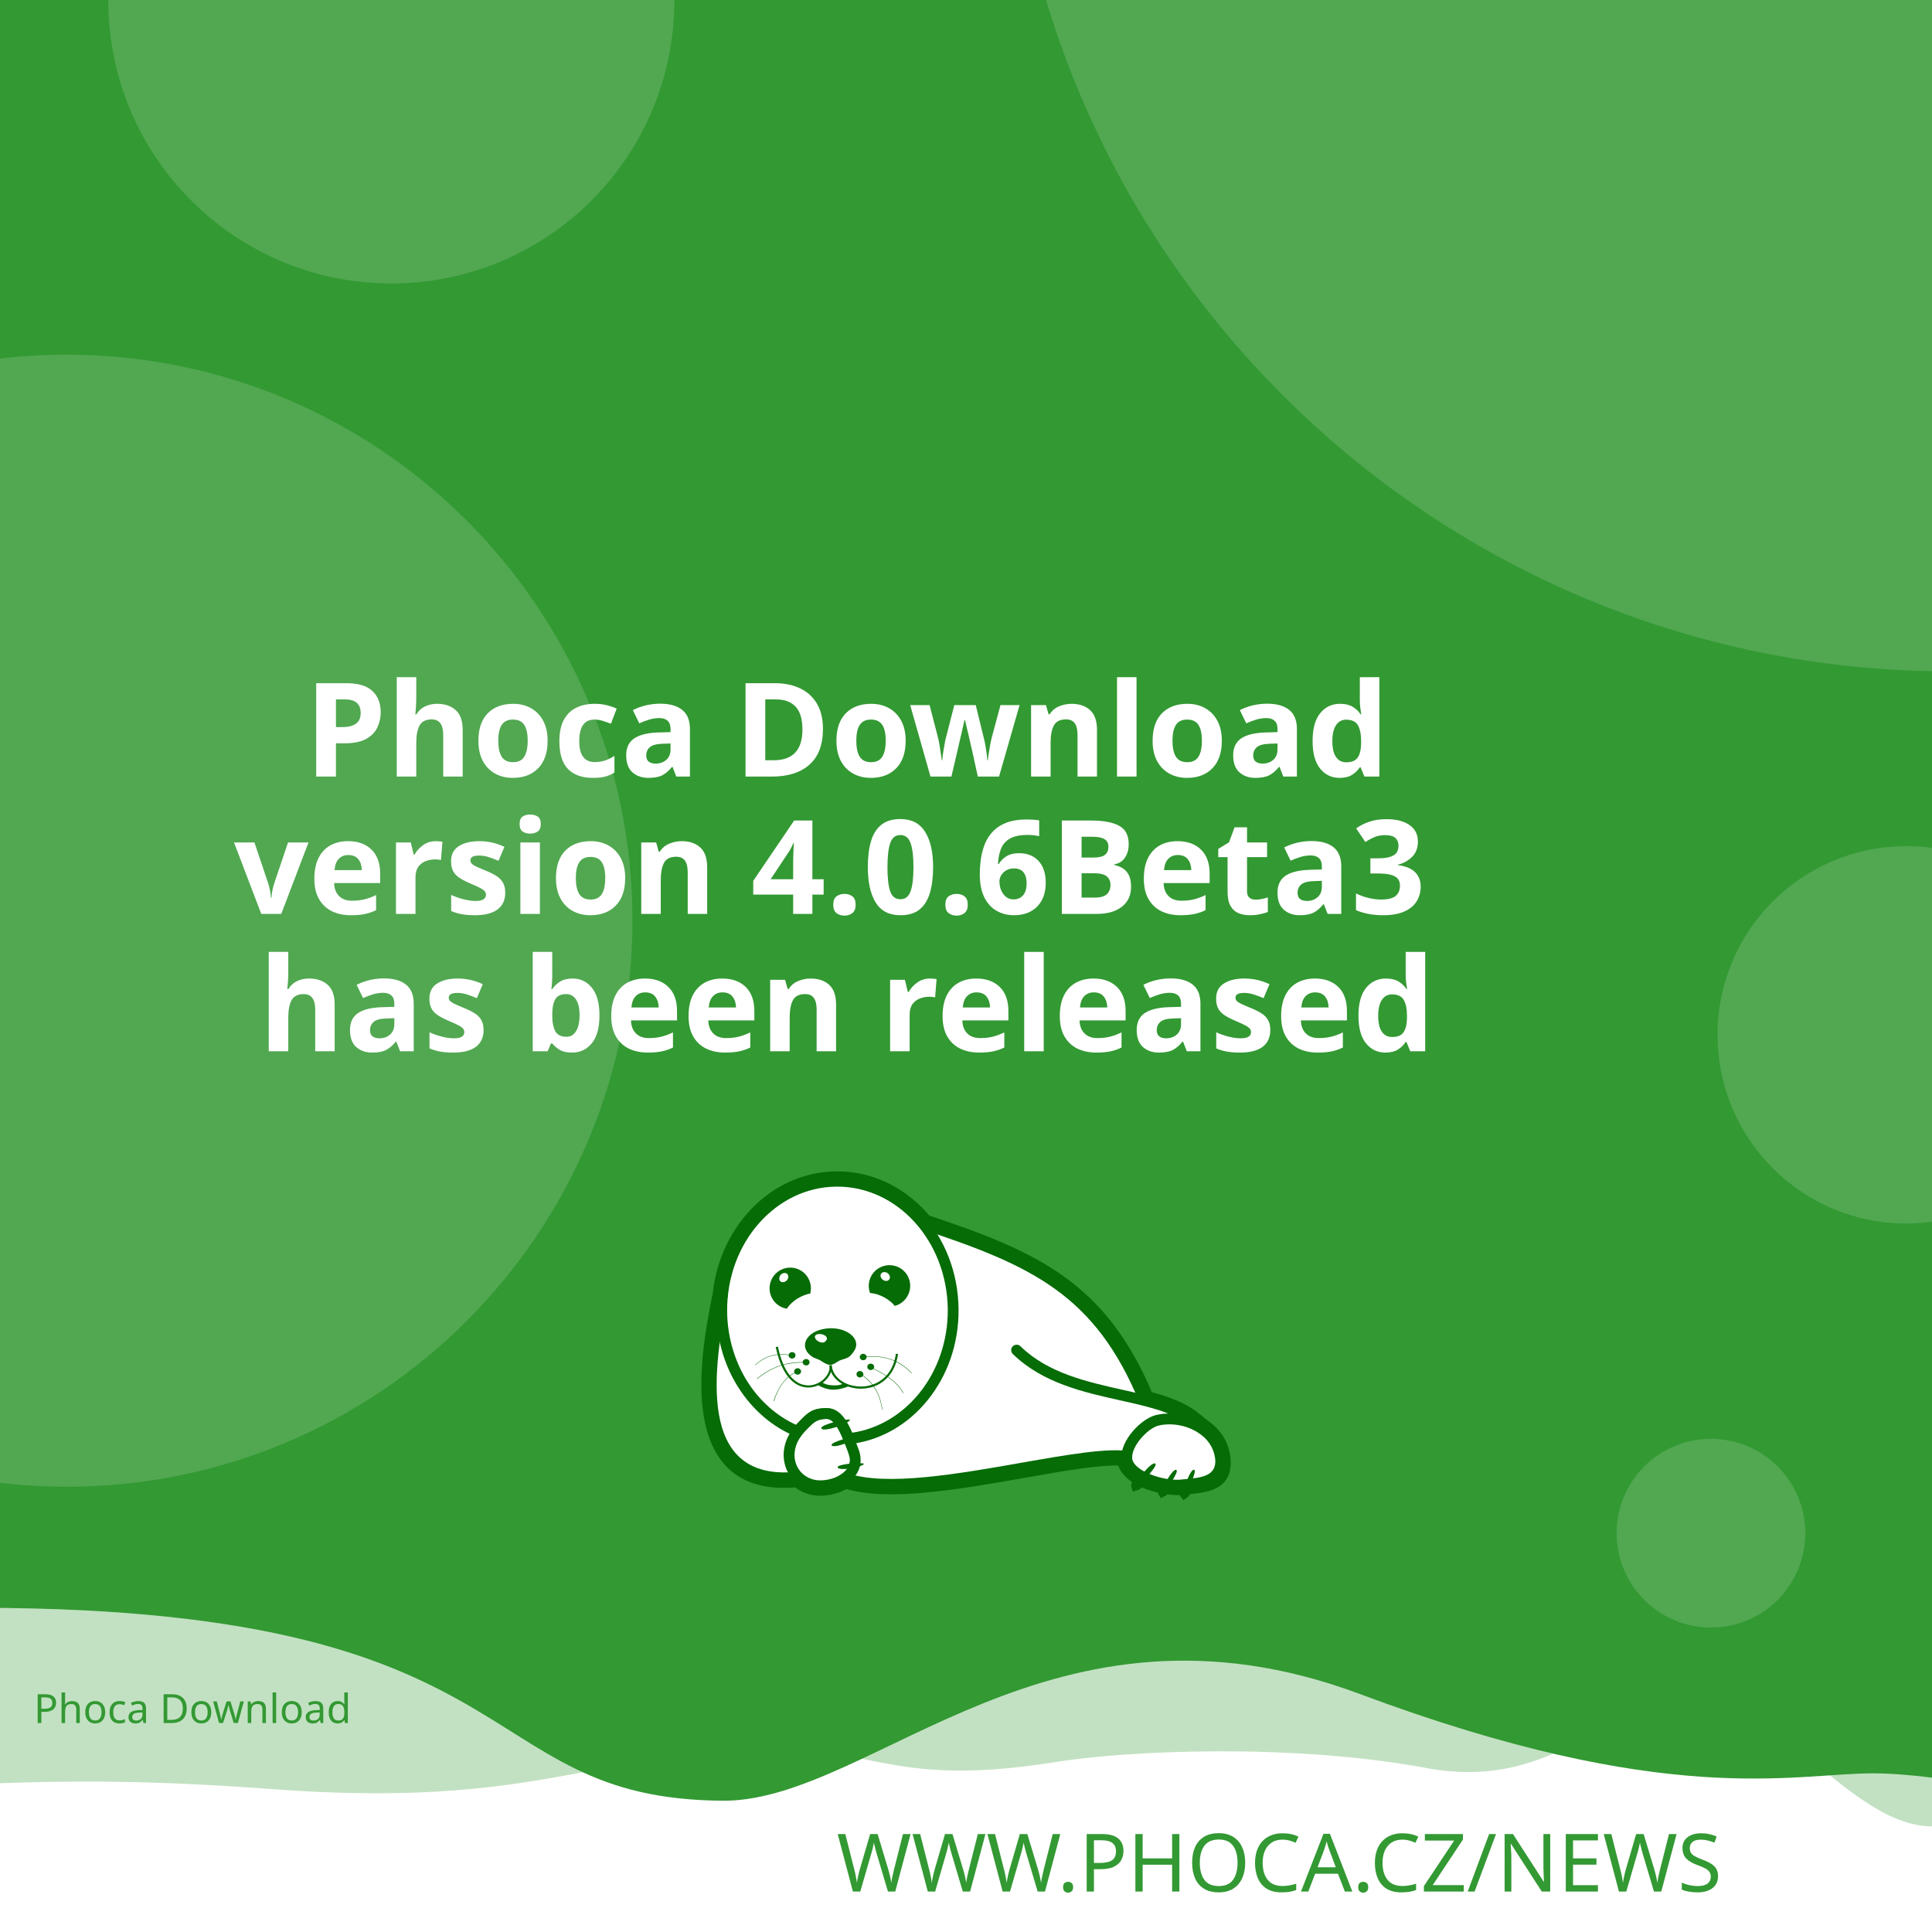
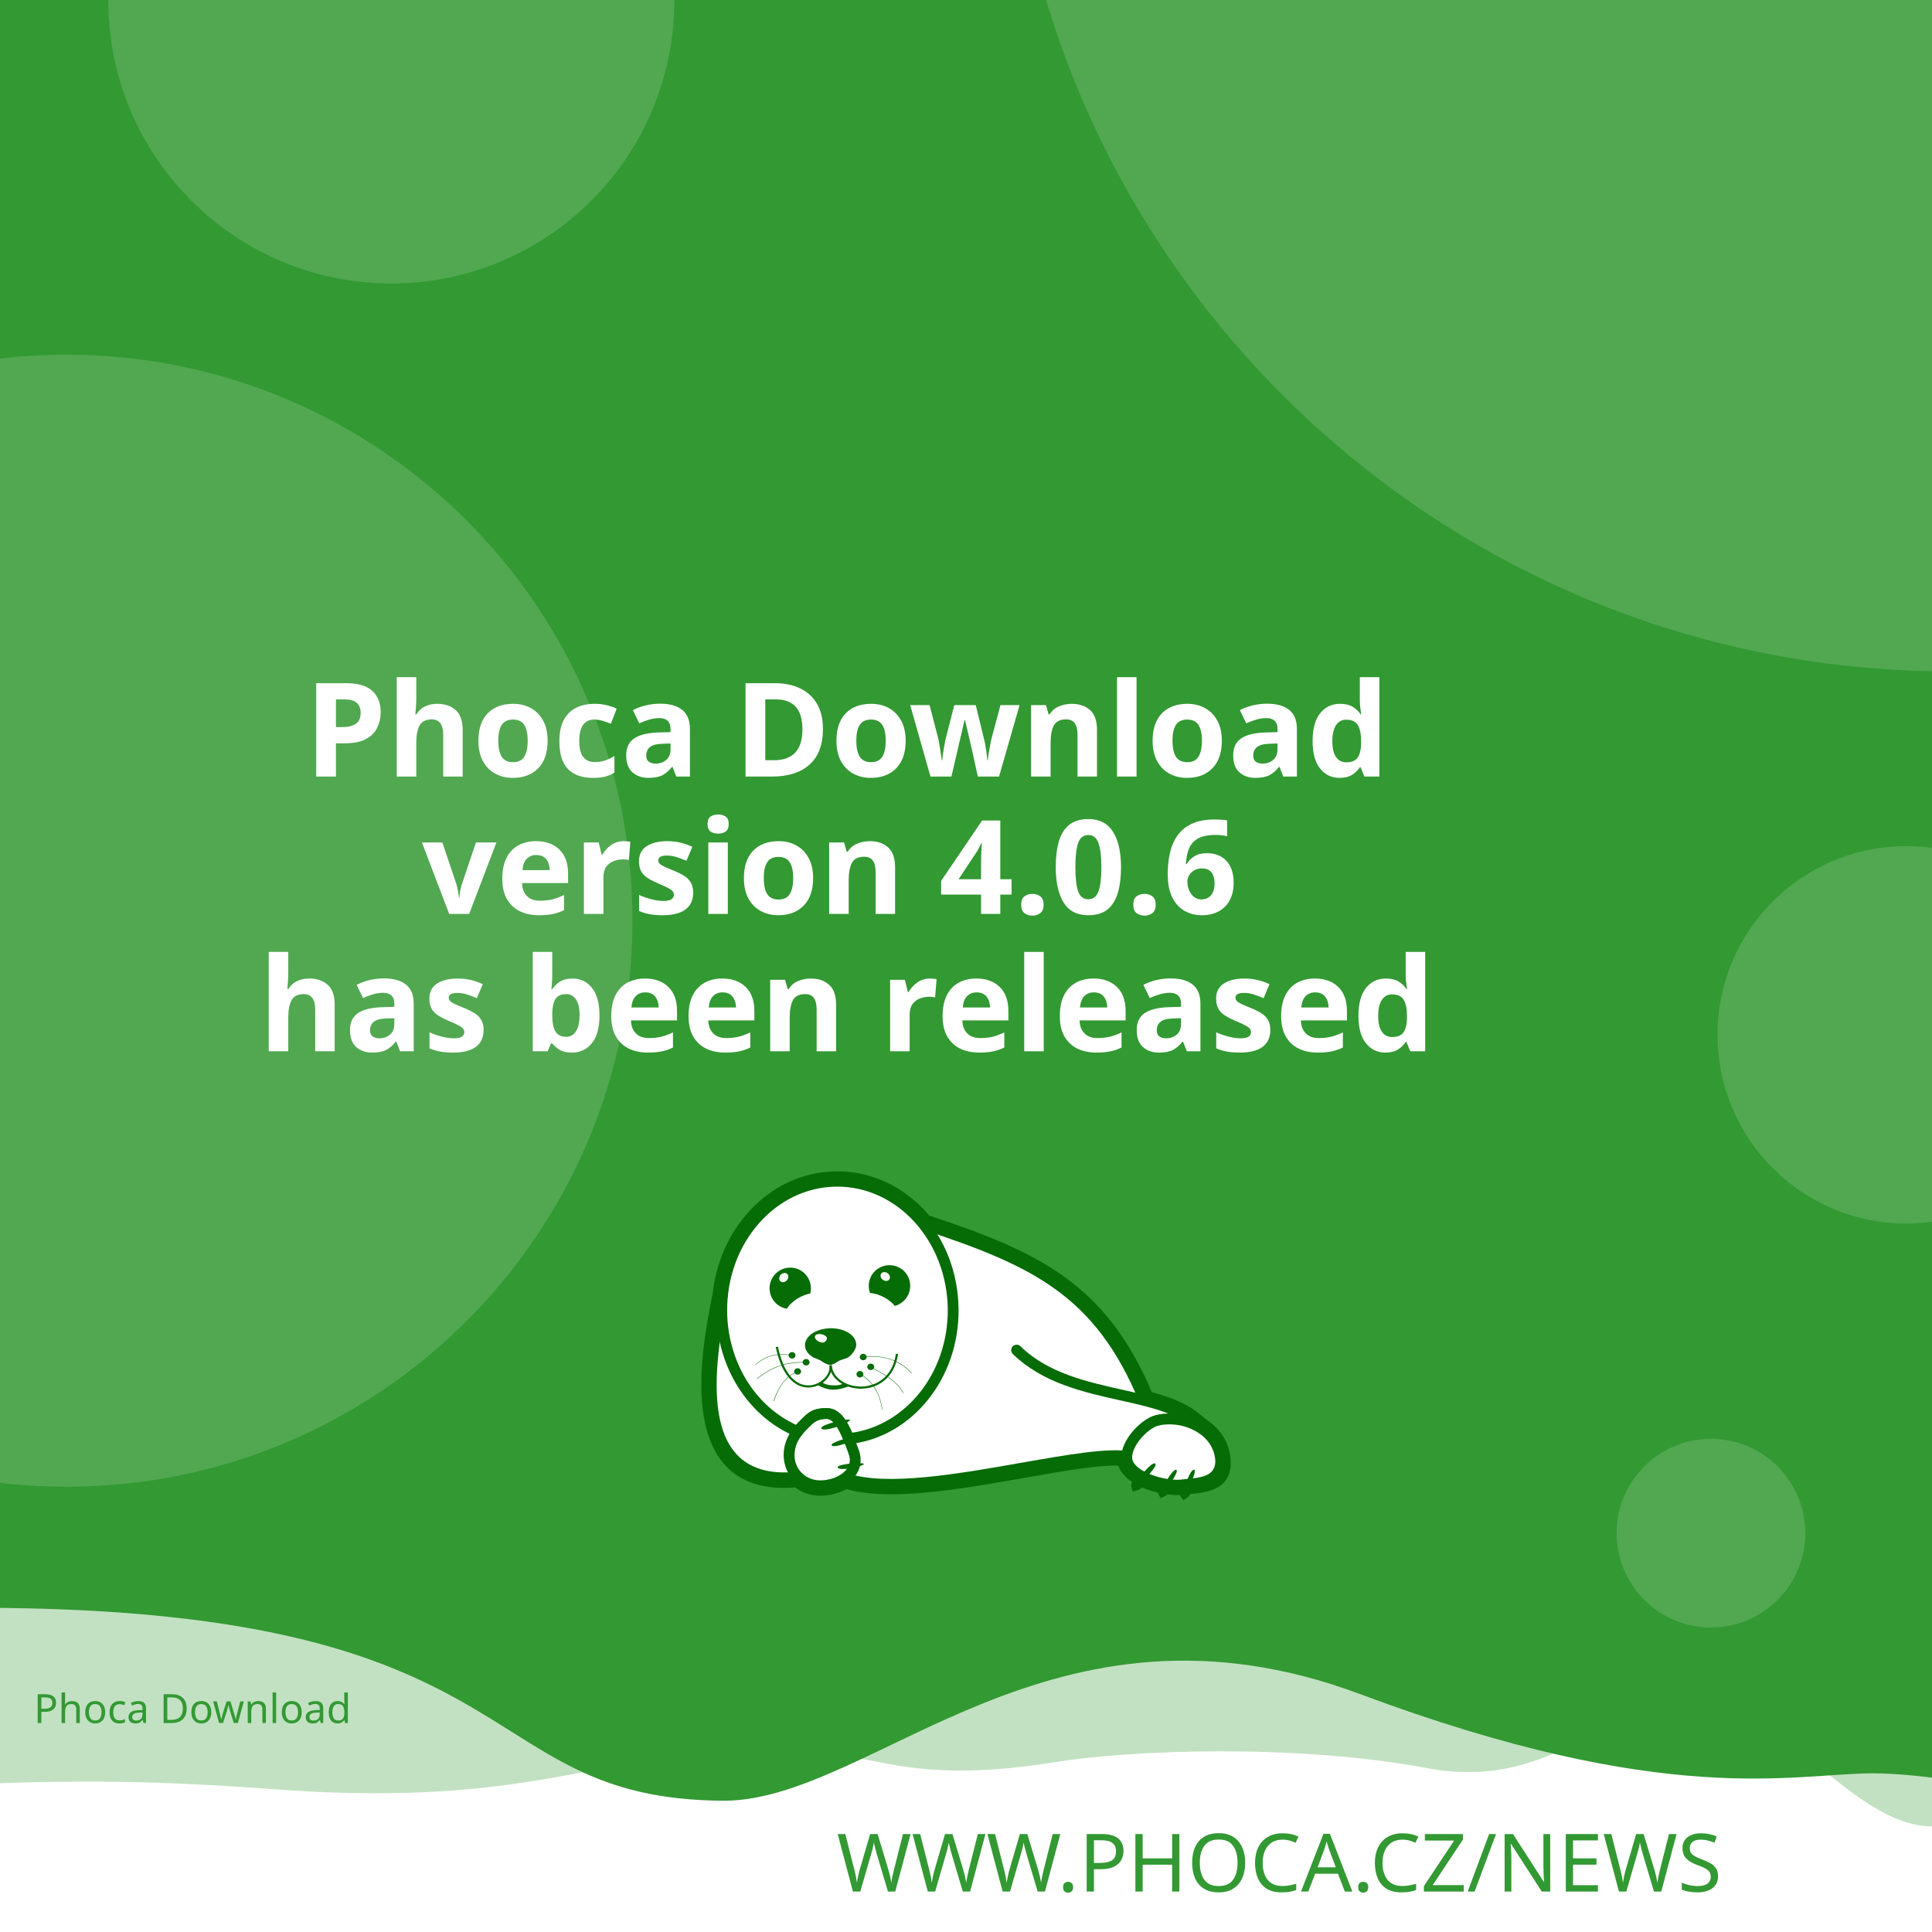
<svg xmlns="http://www.w3.org/2000/svg" width="512" height="512" viewBox="0 0 512 512" version="1.1" id="svg5">
  <defs id="defs2">
    <clipPath id="clip1">
      <path d="M 20,426 H 575 V 841.891 H 20 Z m 0,0" id="path2" />
    </clipPath>
  </defs>
  <g id="layer1">
    <path d="m -288.549,96.962 a 6.384,6.384 0 0 0 -6.384,6.384 v 81.087 a 6.384,6.384 0 0 0 6.384,6.384 h 81.083 a 6.384,6.384 0 0 0 6.384,-6.384 v -81.087 a 6.384,6.384 0 0 0 -6.384,-6.384 z m 16.084,16.188 c 0.591,-0.033 1.134,0.125 1.642,0.482 0.508,0.359 0.842,0.809 1.006,1.355 l 2.415,8.308 46.517,-2.44 c 0.829,-0.043 1.521,0.245 2.074,0.86 0.55,0.606 0.769,1.334 0.636,2.174 l -3.898,24.937 c -0.138,0.736 -0.57,1.497 -1.288,2.273 -0.719,0.787 -1.656,1.211 -2.797,1.272 l -32.861,1.721 3.038,10.253 27.775,-1.455 c 0.726,-0.04 1.351,0.178 1.887,0.648 0.523,0.483 0.803,1.086 0.844,1.812 0.038,0.726 -0.178,1.352 -0.648,1.887 -0.483,0.525 -1.086,0.806 -1.812,0.844 l -2.597,0.137 0.137,2.593 c 0.038,0.729 -0.178,1.356 -0.661,1.879 -0.472,0.535 -1.071,0.819 -1.8,0.856 -0.726,0.038 -1.353,-0.178 -1.879,-0.661 -0.535,-0.472 -0.814,-1.073 -0.852,-1.8 l -0.137,-2.593 -15.573,0.81 0.133,2.597 c 0.038,0.729 -0.176,1.356 -0.648,1.879 -0.483,0.535 -1.086,0.818 -1.812,0.856 -0.726,0.04 -1.352,-0.178 -1.887,-0.661 -0.525,-0.472 -0.806,-1.073 -0.844,-1.8 l -0.137,-2.597 -1.608,0.083 c -0.623,0.033 -1.193,-0.112 -1.721,-0.428 -0.515,-0.317 -0.883,-0.632 -1.11,-0.931 l -0.287,-0.507 -13.05,-49.343 -2.805,0.146 c -0.696,0.038 -1.312,-0.181 -1.858,-0.661 -0.545,-0.472 -0.835,-1.069 -0.873,-1.795 -0.038,-0.729 0.186,-1.353 0.682,-1.879 0.493,-0.535 1.083,-0.818 1.779,-0.856 z" style="fill:#ffffff;stroke-width:1;paint-order:stroke fill markers" id="path400" />
    <rect style="opacity:1;fill:#ffffff;stroke-width:5;stroke-linejoin:round;paint-order:stroke fill markers" id="rect723" width="512" height="512" x="0" y="0" />
    <path id="rect4460" style="opacity:0.3;fill:#339933;fill-opacity:1;stroke-width:5;stroke-linejoin:round;paint-order:stroke fill markers" d="M -256,4 H 768 v 480 c 0,0 -42.667,-10 -64,-10 -21.333,0 -42.408,10 -64,10 -21.592,0 -42.667,-10 -64,-10 -21.333,0 -42.408,10 -64,10 -21.592,0 -41.887,-34.701 -63.221,-34.701 -21.333,0 -35.645,25.795 -70.761,19.246 -35.116,-6.549 -78.862,-4.741 -98.515,-1.547 -47.289,7.533 -49.247,-6.724 -87.369,-3.311 -38.122,3.413 -56.921,15.193 -120.307,10.429 -63.387,-4.764 -84.091,0.698 -135.827,-0.116 -21.333,0 -42.408,10 -64,10 -21.592,0 -42.667,-10 -64,-10 -21.333,0 -64,10 -64,10 z" />
    <path id="rect4460-5" style="fill:#339933;fill-opacity:1;stroke-width:5;stroke-linejoin:round;paint-order:stroke fill markers" d="M -316,4.9999998e-7 H 708 V 480 c 0,0 -42.667,-10 -64,-10 -21.333,0 -42.408,10 -64,10 -21.592,0 -62.256,-10.048 -83.59,-10.048 -21.333,0 -54.449,9.448 -136.059,-21.03 -81.61,-30.478 -128.583,27.669 -167.971,28.291 -70.795,-0.042 -47.303,-54.288 -212.561,-50.983 C -185.439,429.534 -38.408,480 -60,480 c -21.592,0 -42.667,-10 -64,-10 -21.333,0 -42.408,10 -64,10 -21.592,0 -42.667,-10 -64,-10 -21.333,0 -64,10 -64,10 z" />
    <text xml:space="preserve" style="font-style:normal;font-weight:normal;font-size:21.333px;line-height:1.25;font-family:sans-serif;fill:#339933;fill-opacity:1;stroke:none" x="484.042" y="501.277" id="text2910-3-7">
      <tspan id="tspan2908-6-5" x="484.042" y="501.277" style="font-style:normal;font-variant:normal;font-weight:300;font-stretch:normal;font-size:21.333px;font-family:Montserrat;-inkscape-font-specification:'Montserrat Light';text-align:end;text-anchor:end;fill:#339933;fill-opacity:1">WWW.PHOCA.CZ/NEWS</tspan>
    </text>
    <text xml:space="preserve" style="font-style:normal;font-variant:normal;font-weight:600;font-stretch:normal;font-size:34.667px;line-height:1.05;font-family:Rubik;-inkscape-font-specification:'Rubik Semi-Bold';fill:#ffffff;fill-opacity:1;stroke:none" x="256" y="133" id="text11252">
      <tspan x="256" y="133" id="tspan403" style="text-align:center;text-anchor:middle" />
      <tspan x="256" y="169.4" style="font-size:34.667px;text-align:center;text-anchor:middle" id="tspan442" />
      <tspan x="256" y="205.8" style="font-size:34.667px;text-align:center;text-anchor:middle" id="tspan444">Phoca Download</tspan>
-       <tspan x="256" y="242.2" id="tspan1992" style="font-size:34.667px;text-align:center;text-anchor:middle">version 4.0.6Beta3
+       <tspan x="256" y="242.2" id="tspan1992" style="font-size:34.667px;text-align:center;text-anchor:middle">version 4.0.6
</tspan>
      <tspan x="256" y="278.6" id="tspan2906" style="font-size:34.667px;text-align:center;text-anchor:middle">has been released</tspan>
      <tspan x="256" y="315" id="tspan1994" style="font-size:34.667px" />
    </text>
    <circle style="opacity:0.15;fill:#ffffff;fill-opacity:1;stroke-width:5;stroke-linejoin:round;paint-order:stroke fill markers" id="path8376" cx="516.67" cy="-72.081" r="250" />
    <circle style="opacity:0.15;fill:#ffffff;fill-opacity:1;stroke-width:5;stroke-linejoin:round;paint-order:stroke fill markers" id="path8376-9" cx="17.604" cy="244" r="150" />
    <circle style="opacity:0.15;fill:#ffffff;fill-opacity:1;stroke-width:5;stroke-linejoin:round;paint-order:stroke fill markers" id="path8376-6" cx="103.704" cy="0.117" r="75" />
    <circle style="opacity:0.15;fill:#ffffff;fill-opacity:1;stroke-width:5;stroke-linejoin:round;paint-order:stroke fill markers" id="path8376-6-2" cx="505.168" cy="274.238" r="50" />
    <circle style="opacity:0.15;fill:#ffffff;fill-opacity:1;stroke-width:5;stroke-linejoin:round;paint-order:stroke fill markers" id="path8376-6-2-1" cx="453.421" cy="406.309" r="25" />
    <text xml:space="preserve" style="font-style:normal;font-weight:normal;font-size:10.667px;line-height:1.25;font-family:sans-serif;fill:#339933;fill-opacity:1;stroke:none" x="57.956" y="456.624" id="text396">
      <tspan id="tspan394" x="57.956" y="456.624" style="font-style:normal;font-variant:normal;font-weight:normal;font-stretch:normal;font-size:10.667px;font-family:Rubik;-inkscape-font-specification:Rubik;text-align:center;text-anchor:middle;fill:#339933;fill-opacity:1">Phoca Download</tspan>
    </text>
    <g id="g760" transform="matrix(0.5260845,0,0,0.5260845,99.42418,10.37304)">
      <path style="fill:#ffffff;fill-opacity:1;fill-rule:evenodd;stroke:none" d="m 389.621,683.473 c 9.113,2.391 17.273,5.336 23.457,10.227 l 5.375,4.273 -0.004,0.008 c 4.633,3.242 8.191,7.863 9.594,13.672 0.242,0.977 0.426,2.016 0.547,3.055 1.465,14.07 -9.473,15.141 -19.348,16.055 -0.648,1.137 -1.25,1.992 -1.66,2.266 -0.246,-0.289 -0.254,-1.047 -0.09,-2.051 -0.246,0.031 -0.52,0.062 -0.824,0.098 -0.855,0.059 -1.77,0.121 -2.809,0.121 -1.75,-0.023 -3.684,-0.199 -5.691,-0.523 -0.645,0.738 -1.207,1.266 -1.578,1.438 -0.172,-0.285 -0.098,-0.895 0.145,-1.691 -3.309,-0.637 -6.738,-1.656 -9.793,-3.012 -0.332,-0.148 -0.66,-0.301 -0.984,-0.461 -1.219,1.098 -2.277,1.891 -2.863,2.051 -0.176,-0.504 0.289,-1.621 1.109,-2.973 -4.211,-2.402 -7.395,-5.645 -8.18,-9.641 -10.754,-0.684 -29.09,2.582 -49.293,6.141 -31.996,5.633 -68.574,12.086 -89.609,5.406 -1.258,0.789 -2.625,1.453 -4.07,1.984 -2.688,0.977 -5.617,1.523 -8.609,1.586 -4.73,0.055 -8.941,-1.551 -12.176,-4.27 -29.23,2.742 -40.98,-12.871 -44.496,-33.715 -3.402,-19.863 1.055,-44.504 4.527,-61.535 1.641,-15.129 7.793,-28.699 16.91,-39.043 10.93,-12.461 26.137,-20.215 43.051,-20.336 h 0.062 c 16.914,-0.184 32.242,7.328 43.418,19.543 0.715,0.781 1.414,1.582 2.094,2.406 27.59,9.176 49.688,17.566 67.891,30.629 18.176,13.078 32.348,30.754 43.898,58.293 z m 0,0" id="path177" />
      <g clip-path="url(#clip1)" clip-rule="nonzero" id="g181">
        <path style="fill:none;stroke:#066c06;stroke-width:2.835;stroke-linecap:butt;stroke-linejoin:miter;stroke-miterlimit:22.926;stroke-opacity:1" d="m 245.703,99.901 c 5.747,-1.508 10.893,-3.365 14.792,-6.449 l 3.39,-2.695 -0.002,-0.005 c 2.922,-2.045 5.166,-4.959 6.05,-8.622 0.153,-0.616 0.269,-1.271 0.345,-1.926 0.924,-8.873 -5.974,-9.548 -12.201,-10.124 -0.409,-0.717 -0.788,-1.256 -1.047,-1.429 -0.155,0.182 -0.16,0.66 -0.057,1.293 -0.155,-0.02 -0.328,-0.039 -0.52,-0.062 -0.539,-0.037 -1.116,-0.076 -1.771,-0.076 -1.104,0.015 -2.323,0.126 -3.589,0.33 -0.406,-0.466 -0.761,-0.798 -0.995,-0.907 -0.108,0.18 -0.062,0.564 0.091,1.067 -2.086,0.402 -4.249,1.044 -6.176,1.899 -0.209,0.094 -0.416,0.19 -0.621,0.291 -0.769,-0.692 -1.436,-1.192 -1.806,-1.293 -0.111,0.318 0.182,1.022 0.7,1.875 -2.655,1.515 -4.663,3.56 -5.158,6.08 -6.782,0.431 -18.345,-1.628 -31.085,-3.872 -20.177,-3.552 -43.244,-7.622 -56.51,-3.409 -0.793,-0.498 -1.655,-0.916 -2.567,-1.251 -1.695,-0.616 -3.542,-0.961 -5.429,-1 -2.983,-0.034 -5.639,0.978 -7.678,2.692 -18.433,-1.729 -25.843,8.117 -28.06,21.261 -2.146,12.526 0.665,28.065 2.855,38.805 1.035,9.541 4.914,18.098 10.664,24.621 6.892,7.858 16.482,12.748 27.149,12.824 h 0.039 c 10.666,0.116 20.333,-4.621 27.38,-12.324 0.451,-0.493 0.892,-0.998 1.32,-1.517 17.399,-5.786 31.334,-11.078 42.813,-19.315 11.462,-8.247 20.399,-19.394 27.683,-36.761 z m 0,0" transform="matrix(1.58574,0,0,-1.58574,0,841.8898)" id="path179" />
      </g>
      <path style="fill:#066c06;fill-opacity:1;fill-rule:evenodd;stroke:none" d="m 393.047,717.762 c 1.16,1.098 -7.754,10.625 -9.953,11.234 -0.672,-1.895 7.816,-12.52 9.832,-11.48 0.121,0.062 0.246,0.367 0.121,0.246" id="path183" />
      <path style="fill:#066c06;fill-opacity:1;fill-rule:evenodd;stroke:none" d="m 403.676,720.875 c 1.219,0.855 -5.254,10.379 -7.086,11.234 -0.914,-1.523 5.07,-12.09 6.961,-11.418 0.125,0.062 0.305,0.305 0.125,0.184" id="path185" />
      <path style="fill:#066c06;fill-opacity:1;fill-rule:evenodd;stroke:none" d="m 412.652,720.754 c 1.344,0.609 -3.422,11.172 -5.07,12.273 -1.16,-1.344 2.934,-12.766 4.945,-12.398 0.062,0 0.309,0.246 0.125,0.125" id="path187" />
      <path style="fill:#066c06;fill-opacity:1;fill-rule:evenodd;stroke:none" d="m 224.809,699.621 c -0.43,-1.586 12.211,-4.824 14.41,-4.152 -0.426,1.957 -13.375,6.414 -14.473,4.398 -0.062,-0.121 0,-0.488 0.062,-0.246 z m 0,0" id="path189" />
      <path style="fill:#066c06;fill-opacity:1;fill-rule:evenodd;stroke:none" d="m 229.938,708.172 c -0.367,-1.402 10.746,-4.641 12.703,-4.09 -0.367,1.77 -11.664,6.043 -12.703,4.273 -0.062,-0.062 -0.062,-0.367 0,-0.184" id="path191" />
      <path style="fill:#066c06;fill-opacity:1;fill-rule:evenodd;stroke:none" d="m 233.051,719.285 c -0.121,-1.402 11.359,-2.504 13.191,-1.648 -0.609,1.711 -12.52,3.789 -13.25,1.895 0,-0.121 0.059,-0.43 0.059,-0.246 z m 0,0" id="path193" />
      <path style="fill:#066c06;fill-opacity:1;fill-rule:evenodd;stroke:none" d="m 268.164,622.859 c 2.809,5.008 1.102,11.359 -3.906,14.23 -0.793,0.488 -1.648,0.793 -2.504,1.039 -1.16,-1.469 -2.934,-2.934 -5.008,-4.152 -2.625,-1.469 -5.312,-2.262 -7.449,-2.32 -1.773,-4.703 0.121,-10.141 4.641,-12.703 5.008,-2.809 11.359,-1.102 14.227,3.906 z m -12.457,2.078 c -1.098,-0.793 -1.465,-2.199 -0.793,-3.113 0.672,-0.918 2.137,-0.98 3.234,-0.184 1.164,0.855 1.469,2.258 0.797,3.176 -0.672,0.914 -2.137,0.977 -3.238,0.121" id="path195" />
      <path style="fill:#066c06;fill-opacity:1;fill-rule:evenodd;stroke:none" d="m 209.113,618.832 c 5.738,0 10.383,4.699 10.383,10.441 0,0.914 -0.125,1.77 -0.309,2.625 -1.891,0.305 -4.027,1.098 -6.105,2.32 -2.566,1.527 -4.578,3.48 -5.68,5.312 -4.945,-0.793 -8.73,-5.066 -8.73,-10.258 0,-5.742 4.641,-10.441 10.441,-10.441 z m -4.824,3.602 c 0.977,-0.977 2.441,-1.223 3.234,-0.43 0.855,0.797 0.797,2.262 -0.18,3.238 -0.918,1.039 -2.383,1.223 -3.238,0.488 -0.793,-0.793 -0.734,-2.258 0.184,-3.297" id="path197" />
      <path style="fill:#066c06;fill-opacity:1;fill-rule:evenodd;stroke:none" d="m 229.449,649.363 c 1.77,0 3.48,0.246 5.008,0.613 1.527,0.426 2.93,1.035 4.09,1.77 1.16,0.73 2.137,1.648 2.75,2.625 0.672,0.977 1.035,2.078 1.035,3.238 0,1.098 -0.426,2.32 -1.16,3.359 -0.73,1.035 -1.523,2.195 -2.746,2.992 -1.281,0.793 -3.055,1.035 -4.52,1.707 -1.406,0.734 -3.055,2.137 -4.641,2.137 -1.77,0 -3.664,-1.34 -4.887,-2.137 -1.281,-0.855 -2.871,-1.035 -4.031,-1.832 -1.16,-0.73 -2.137,-1.648 -2.809,-2.625 -0.672,-1.039 -1.035,-2.137 -1.035,-3.297 0,-1.16 0.363,-2.262 1.035,-3.297 0.613,-0.977 1.59,-1.895 2.75,-2.688 1.16,-0.793 2.562,-1.406 4.09,-1.832 1.59,-0.43 3.238,-0.672 5.07,-0.734 z m -3.969,3.176 c 1.707,0.551 2.625,1.711 1.77,2.934 -0.914,1.219 -1.832,1.402 -3.418,0.793 -1.59,-0.613 -2.629,-2.016 -2.262,-2.992 0.305,-0.918 2.199,-1.285 3.91,-0.734 z m 0,0" id="path199" />
      <path style="fill:#066c06;fill-opacity:1;fill-rule:nonzero;stroke:none" d="m 202.883,658.645 c 2.445,11.664 7.023,17.102 11.664,18.871 1.773,0.609 3.543,0.793 5.191,0.551 1.648,-0.246 3.238,-0.918 4.582,-1.773 3.051,-2.012 5.008,-5.25 4.516,-8.18 l 1.102,-0.125 c 0.488,3.301 -1.648,6.965 -5.008,9.223 -1.465,0.914 -3.238,1.648 -5.07,1.895 -1.832,0.305 -3.785,0.121 -5.68,-0.613 -5.004,-1.832 -9.832,-7.512 -12.395,-19.664 l 1.098,-0.18 z m 0,0" id="path201" />
      <path style="fill:#066c06;fill-opacity:1;fill-rule:nonzero;stroke:none" d="m 229.938,667.988 c 0.367,4.094 3.176,7.27 7.023,9.102 2.195,1.035 4.824,1.586 7.449,1.648 2.625,0.059 5.312,-0.488 7.816,-1.648 4.887,-2.262 8.977,-6.961 10.078,-14.902 l 1.098,0.184 c -1.223,8.305 -5.559,13.312 -10.75,15.754 -2.625,1.223 -5.496,1.711 -8.305,1.711 -2.746,-0.059 -5.496,-0.672 -7.875,-1.77 -4.152,-1.953 -7.27,-5.438 -7.637,-9.953 z m 0,0" id="path203" />
      <path style="fill:#066c06;fill-opacity:1;fill-rule:nonzero;stroke:none" d="m 224.93,676.477 c 1.895,1.285 3.359,1.527 5.496,1.648 2.137,0.062 3.113,0.125 5.617,-0.914 l 2.992,1.223 c -2.809,1.16 -6.227,2.016 -8.73,1.891 -2.566,-0.121 -5.375,-1.098 -7.574,-2.562 z m 0,0" id="path205" />
      <path style="fill:#066c06;fill-opacity:1;fill-rule:evenodd;stroke:none" d="m 210.027,661.395 c 0.98,0 1.711,0.734 1.711,1.586 0,0.918 -0.73,1.652 -1.711,1.652 -0.977,0 -1.77,-0.734 -1.77,-1.652 0,-0.852 0.793,-1.586 1.77,-1.586" id="path207" />
      <path style="fill:#066c06;fill-opacity:1;fill-rule:evenodd;stroke:none" d="m 217.113,664.875 c 0.977,0 1.711,0.734 1.711,1.648 0,0.855 -0.734,1.59 -1.711,1.59 -0.977,0 -1.77,-0.734 -1.77,-1.59 0,-0.914 0.793,-1.648 1.77,-1.648" id="path209" />
      <path style="fill:#066c06;fill-opacity:1;fill-rule:evenodd;stroke:none" d="m 212.777,669.516 c 0.977,0 1.77,0.734 1.77,1.648 0,0.855 -0.793,1.59 -1.77,1.59 -0.918,0 -1.711,-0.734 -1.711,-1.59 0,-0.914 0.793,-1.648 1.711,-1.648" id="path211" />
      <path style="fill:#066c06;fill-opacity:1;fill-rule:evenodd;stroke:none" d="m 244.164,670.922 c 0.98,0 1.773,0.73 1.773,1.586 0,0.918 -0.793,1.648 -1.773,1.648 -0.977,0 -1.707,-0.73 -1.707,-1.648 0,-0.855 0.73,-1.586 1.707,-1.586" id="path213" />
      <path style="fill:#066c06;fill-opacity:1;fill-rule:evenodd;stroke:none" d="m 249.602,667.195 c 0.977,0 1.77,0.734 1.77,1.648 0,0.855 -0.793,1.59 -1.77,1.59 -0.918,0 -1.711,-0.734 -1.711,-1.59 0,-0.914 0.793,-1.648 1.711,-1.648" id="path215" />
      <path style="fill:#066c06;fill-opacity:1;fill-rule:evenodd;stroke:none" d="m 245.875,662.25 c 0.918,0 1.711,0.73 1.711,1.648 0,0.855 -0.793,1.586 -1.711,1.586 -0.977,0 -1.77,-0.73 -1.77,-1.586 0,-0.918 0.793,-1.648 1.77,-1.648" id="path217" />
      <path style="fill:#066c06;fill-opacity:1;fill-rule:nonzero;stroke:none" d="m 245.816,663.777 c 5.496,-0.672 10.195,-0.125 14.227,1.281 4.031,1.406 7.391,3.785 10.258,6.902 l -0.18,0.121 c -2.812,-3.055 -6.168,-5.375 -10.141,-6.84 -4.027,-1.406 -8.668,-1.895 -14.105,-1.281 z m 0,0" id="path219" />
      <path style="fill:#066c06;fill-opacity:1;fill-rule:nonzero;stroke:none" d="m 244.473,672.387 c 3.176,1.953 5.68,4.398 7.508,7.391 1.836,3.051 2.996,6.594 3.543,10.684 h -0.184 c -0.547,-4.027 -1.707,-7.57 -3.539,-10.562 -1.832,-2.934 -4.336,-5.434 -7.453,-7.328 z m 0,0" id="path221" />
      <path style="fill:#066c06;fill-opacity:1;fill-rule:nonzero;stroke:none" d="m 249.723,669.027 c 4.641,2.137 8.184,4.273 10.809,6.414 2.688,2.137 4.457,4.336 5.559,6.531 l -0.184,0.125 c -1.102,-2.199 -2.871,-4.398 -5.496,-6.473 -2.625,-2.141 -6.168,-4.277 -10.75,-6.414 z m 0,0" id="path223" />
      <path style="fill:#066c06;fill-opacity:1;fill-rule:nonzero;stroke:none" d="m 191.344,667.867 c 2.625,-2.441 5.555,-4.031 8.609,-4.824 3.176,-0.855 6.535,-0.793 10.074,0 v 0.184 c -3.539,-0.793 -6.898,-0.793 -10.012,0 -3.055,0.793 -5.926,2.383 -8.551,4.762 z m 0,0" id="path225" />
      <path style="fill:#066c06;fill-opacity:1;fill-rule:nonzero;stroke:none" d="m 192.32,674.77 c 3.723,-3.117 7.57,-5.254 11.664,-6.598 4.031,-1.344 8.305,-1.891 12.824,-1.707 v 0.18 c -4.52,-0.121 -8.734,0.43 -12.766,1.711 -4.027,1.344 -7.875,3.48 -11.602,6.598 z m 0,0" id="path227" />
      <path style="fill:#066c06;fill-opacity:1;fill-rule:nonzero;stroke:none" d="m 200.688,686.004 c 1.402,-4.273 3.172,-7.512 5.188,-9.891 1.957,-2.445 4.215,-3.973 6.535,-4.949 l 0.121,0.184 c -2.32,0.977 -4.516,2.504 -6.531,4.887 -1.957,2.383 -3.727,5.555 -5.07,9.832 l -0.246,-0.062 z m 0,0" id="path229" />
      <path style="fill:#066c06;fill-opacity:1;fill-rule:nonzero;stroke:none" d="m 379.43,716.781 c -9.953,-1.832 -30.168,1.773 -52.699,5.742 -32.613,5.738 -69.984,12.336 -90.809,5.008 l 1.832,-5.191 c 19.48,6.84 56.059,0.367 88,-5.25 23.02,-4.031 43.723,-7.695 54.652,-5.68 z m 0,0" id="path231" />
      <path style="fill:#066c06;fill-opacity:1;fill-rule:nonzero;stroke:none" d="m 232.258,572.602 h 0.062 c 16.914,-0.184 32.242,7.328 43.418,19.543 11.051,12.09 17.953,28.945 18.137,47.57 v 0.062 c 0.184,17.527 -5.742,33.648 -15.512,45.738 -9.895,12.273 -23.816,20.582 -39.57,22.23 l -2.016,0.18 -0.793,-1.891 c -1.344,-3.359 -2.75,-6.352 -4.336,-8.367 -1.285,-1.648 -2.688,-2.625 -4.277,-2.625 -4.762,0 -6.531,1.832 -8.977,4.273 l -1.039,1.039 c -0.426,0.426 -0.852,0.855 -1.219,1.281 v 0.062 c -0.43,0.426 -0.793,0.914 -1.102,1.281 l -1.281,1.711 -1.953,-0.793 C 200.016,699.074 190,690.34 182.914,679.164 176.016,668.293 171.984,655.105 171.863,640.875 c -0.184,-18.688 6.473,-35.602 17.34,-47.938 10.934,-12.457 26.141,-20.215 43.055,-20.336 z m 0.121,5.438 h -0.059 c -15.27,0.121 -29.07,7.203 -39.023,18.5 -10.016,11.359 -16.121,27.055 -16,44.277 0.121,13.188 3.91,25.402 10.199,35.418 6.105,9.648 14.656,17.281 24.547,21.801 0.488,-0.551 0.98,-1.098 1.469,-1.59 l 0.977,-0.977 c 3.359,-3.418 5.801,-5.859 12.883,-5.859 3.543,0 6.293,1.77 8.551,4.641 1.648,2.074 3.055,4.762 4.336,7.754 13.375,-1.953 25.219,-9.281 33.832,-19.906 9.039,-11.176 14.473,-26.016 14.352,-42.262 v -0.059 c -0.184,-17.223 -6.598,-32.793 -16.797,-43.969 -10.137,-11.113 -23.996,-17.895 -39.266,-17.77 z m 0,0" id="path233" />
      <path style="fill:#066c06;fill-opacity:1;fill-rule:nonzero;stroke:none" d="m 325.141,658.523 c 13.801,13.496 33.465,17.832 51.359,21.863 14.289,3.176 27.539,6.168 36.578,13.312 l 5.375,4.273 -3.422,4.277 -5.371,-4.277 c -8.062,-6.41 -20.703,-9.219 -34.383,-12.273 -18.625,-4.152 -39.023,-8.734 -53.984,-23.266 -0.547,-0.488 -0.914,-1.223 -0.914,-2.016 0,-1.527 1.219,-2.75 2.746,-2.75 0.797,0 1.527,0.309 2.016,0.855 z m 0,0" id="path235" />
      <path style="fill:#066c06;fill-opacity:1;fill-rule:nonzero;stroke:none" d="m 428.59,714.707 c 1.465,14.105 -9.527,15.145 -19.418,16.059 -0.672,0.062 -1.344,0.184 -2.504,0.309 -0.855,0.059 -1.773,0.121 -2.812,0.121 -5.004,-0.062 -11.539,-1.406 -16.914,-3.785 -5.863,-2.629 -10.504,-6.656 -11.055,-11.91 -0.059,-0.305 -0.059,-0.73 -0.059,-1.098 0.059,-4.336 2.32,-8.977 5.496,-12.766 3.48,-4.211 8.184,-7.633 12.031,-8.547 1.219,-0.309 2.441,-0.488 3.664,-0.613 6.289,-0.672 13.188,0.672 18.867,3.91 5.863,3.234 10.504,8.426 12.152,15.266 0.246,0.977 0.43,2.016 0.551,3.055 z m -19.906,10.625 c 7.266,-0.672 15.324,-1.465 14.473,-10.074 -0.125,-0.797 -0.246,-1.59 -0.43,-2.324 -1.281,-5.25 -4.883,-9.219 -9.527,-11.785 -4.699,-2.625 -10.379,-3.785 -15.633,-3.234 -0.977,0.059 -1.953,0.242 -2.93,0.488 -2.75,0.672 -6.289,3.297 -9.102,6.715 -2.441,2.934 -4.211,6.352 -4.211,9.285 0,0.121 0,0.305 0,0.547 0.367,2.992 3.664,5.559 7.875,7.453 4.703,2.137 10.324,3.297 14.656,3.297 0.797,0 1.527,0 2.262,-0.121 l 2.562,-0.246 z m 0,0" id="path237" />
      <path style="fill:#066c06;fill-opacity:1;fill-rule:nonzero;stroke:none" d="m 177.664,632.816 c -3.297,16.547 -7.758,40.73 -4.52,59.844 3.113,18.137 13.434,31.695 39.266,29.008 l 0.551,5.496 c -29.742,3.055 -41.648,-12.641 -45.191,-33.648 -3.418,-19.969 1.102,-44.762 4.582,-61.801 z m 0,0" id="path239" />
      <path style="fill:#066c06;fill-opacity:1;fill-rule:nonzero;stroke:none" d="m 227.371,689.609 c 8.488,0 12.094,9.832 16.184,20.883 l 0.062,0.121 c 0.609,1.711 0.914,3.422 0.914,5.008 0.062,3.48 -1.219,6.535 -3.418,8.977 -2.078,2.324 -4.887,4.156 -8.062,5.316 -2.688,0.977 -5.617,1.523 -8.609,1.586 -5.375,0.062 -10.078,-2.016 -13.434,-5.434 -1.652,-1.648 -2.934,-3.543 -3.848,-5.68 -0.855,-2.137 -1.344,-4.457 -1.406,-6.902 -0.062,-5.496 2.199,-11.543 7.758,-17.039 l 0.977,-0.977 c 3.355,-3.418 5.801,-5.859 12.883,-5.859 z m 11.055,22.777 c -3.422,-9.16 -6.414,-17.344 -11.055,-17.344 -4.762,0 -6.531,1.832 -8.977,4.273 l -1.039,1.039 c -4.395,4.336 -6.168,8.918 -6.105,13.07 0,1.707 0.367,3.355 0.977,4.824 0.613,1.523 1.527,2.867 2.625,3.969 2.383,2.379 5.742,3.848 9.527,3.785 2.32,0 4.641,-0.488 6.781,-1.223 2.379,-0.914 4.395,-2.195 5.859,-3.785 1.285,-1.527 2.078,-3.297 2.078,-5.312 0,-0.977 -0.246,-2.016 -0.672,-3.176 z m 0,0" id="path241" />
      <path style="fill:#066c06;fill-opacity:1;fill-rule:nonzero;stroke:none" d="m 277.02,594.281 c 27.969,9.281 50.32,17.711 68.703,30.898 18.504,13.312 32.852,31.391 44.516,59.785 l -5.066,2.141 c -11.238,-27.422 -24.977,-44.766 -42.625,-57.465 -17.773,-12.824 -39.758,-21.07 -67.238,-30.168 z m 0,0" id="path243" />
    </g>
  </g>
</svg>
